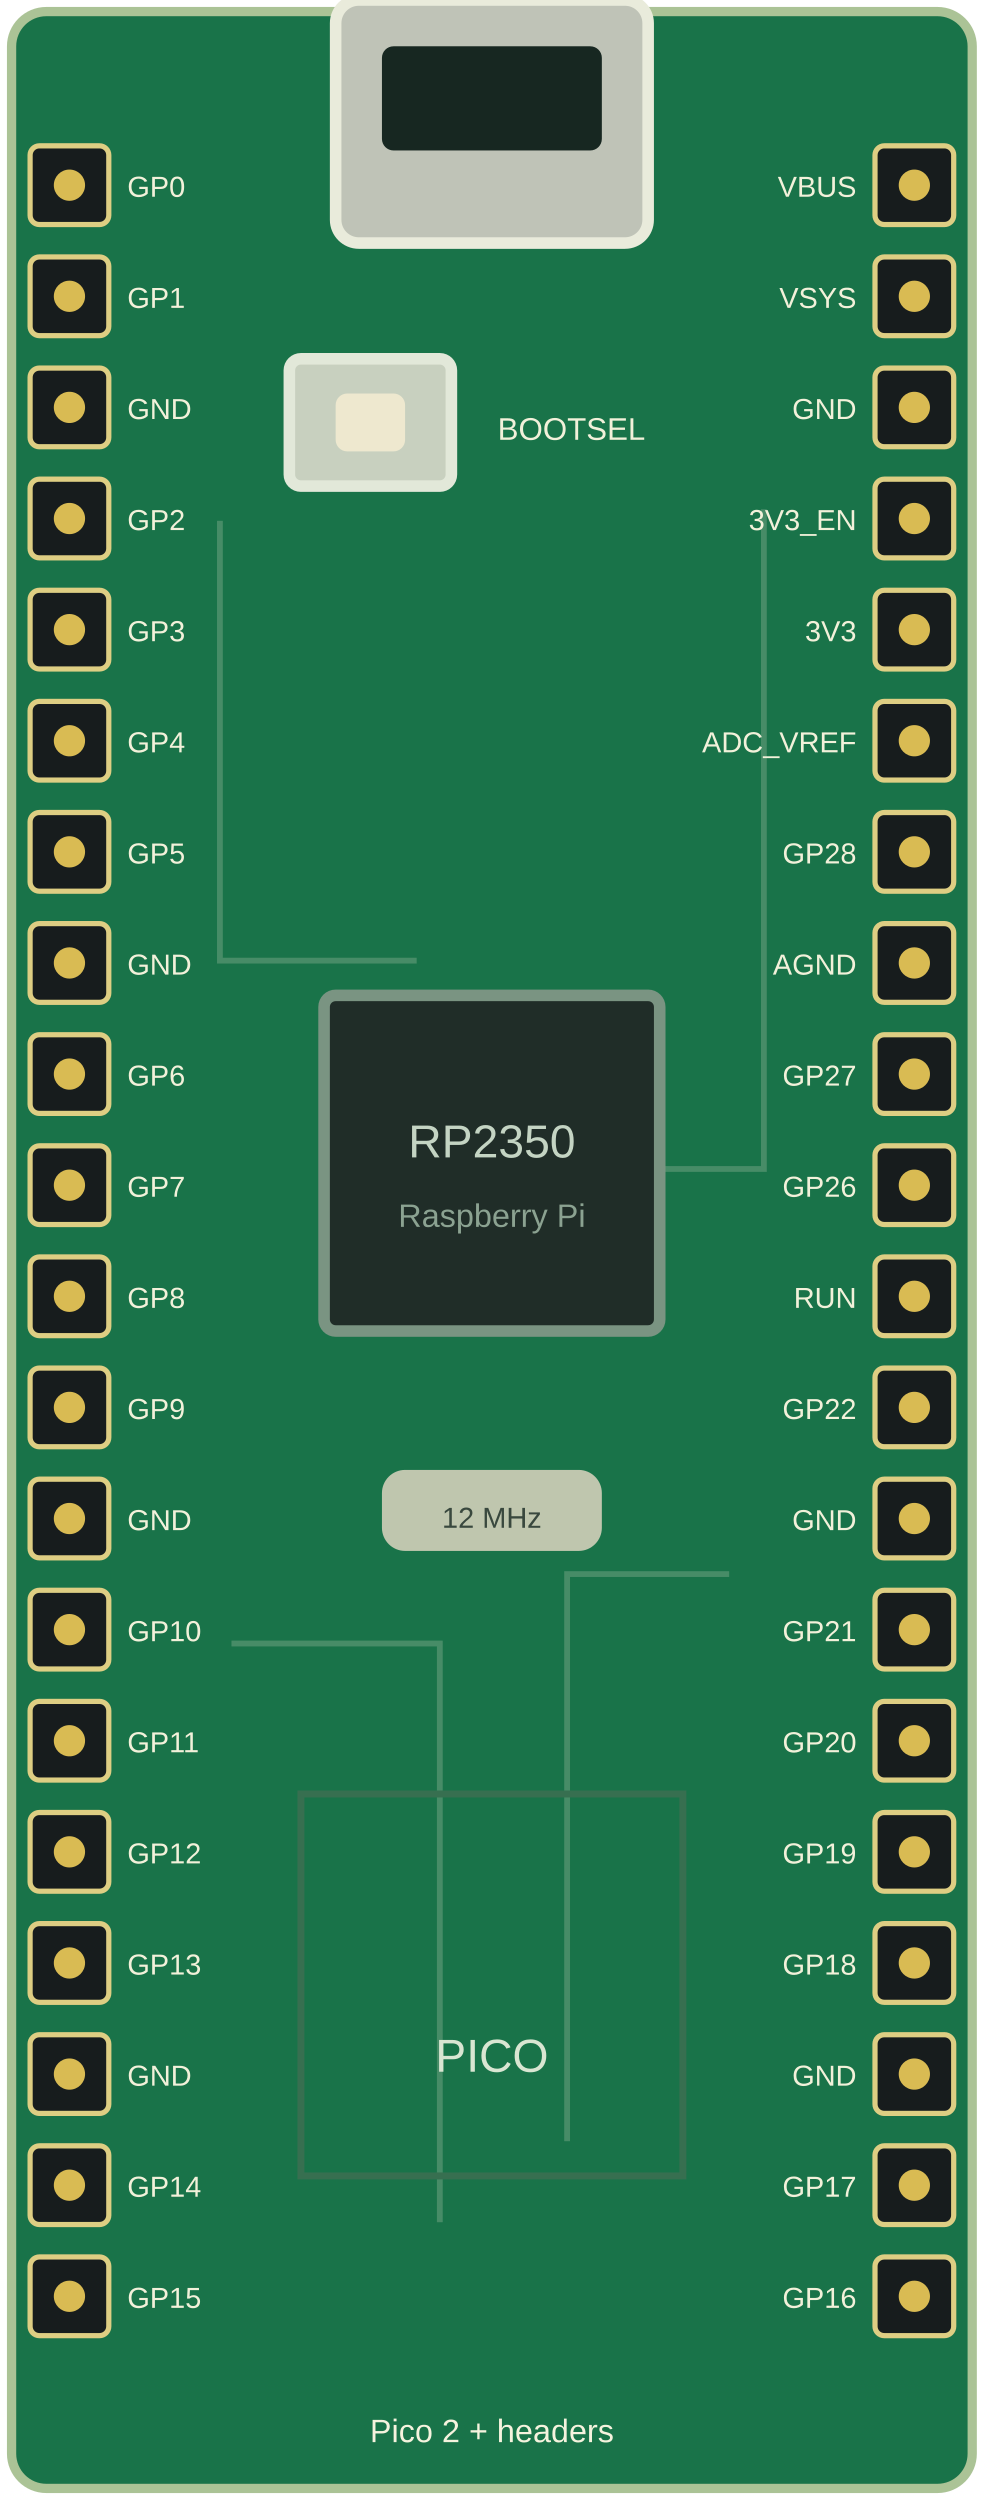
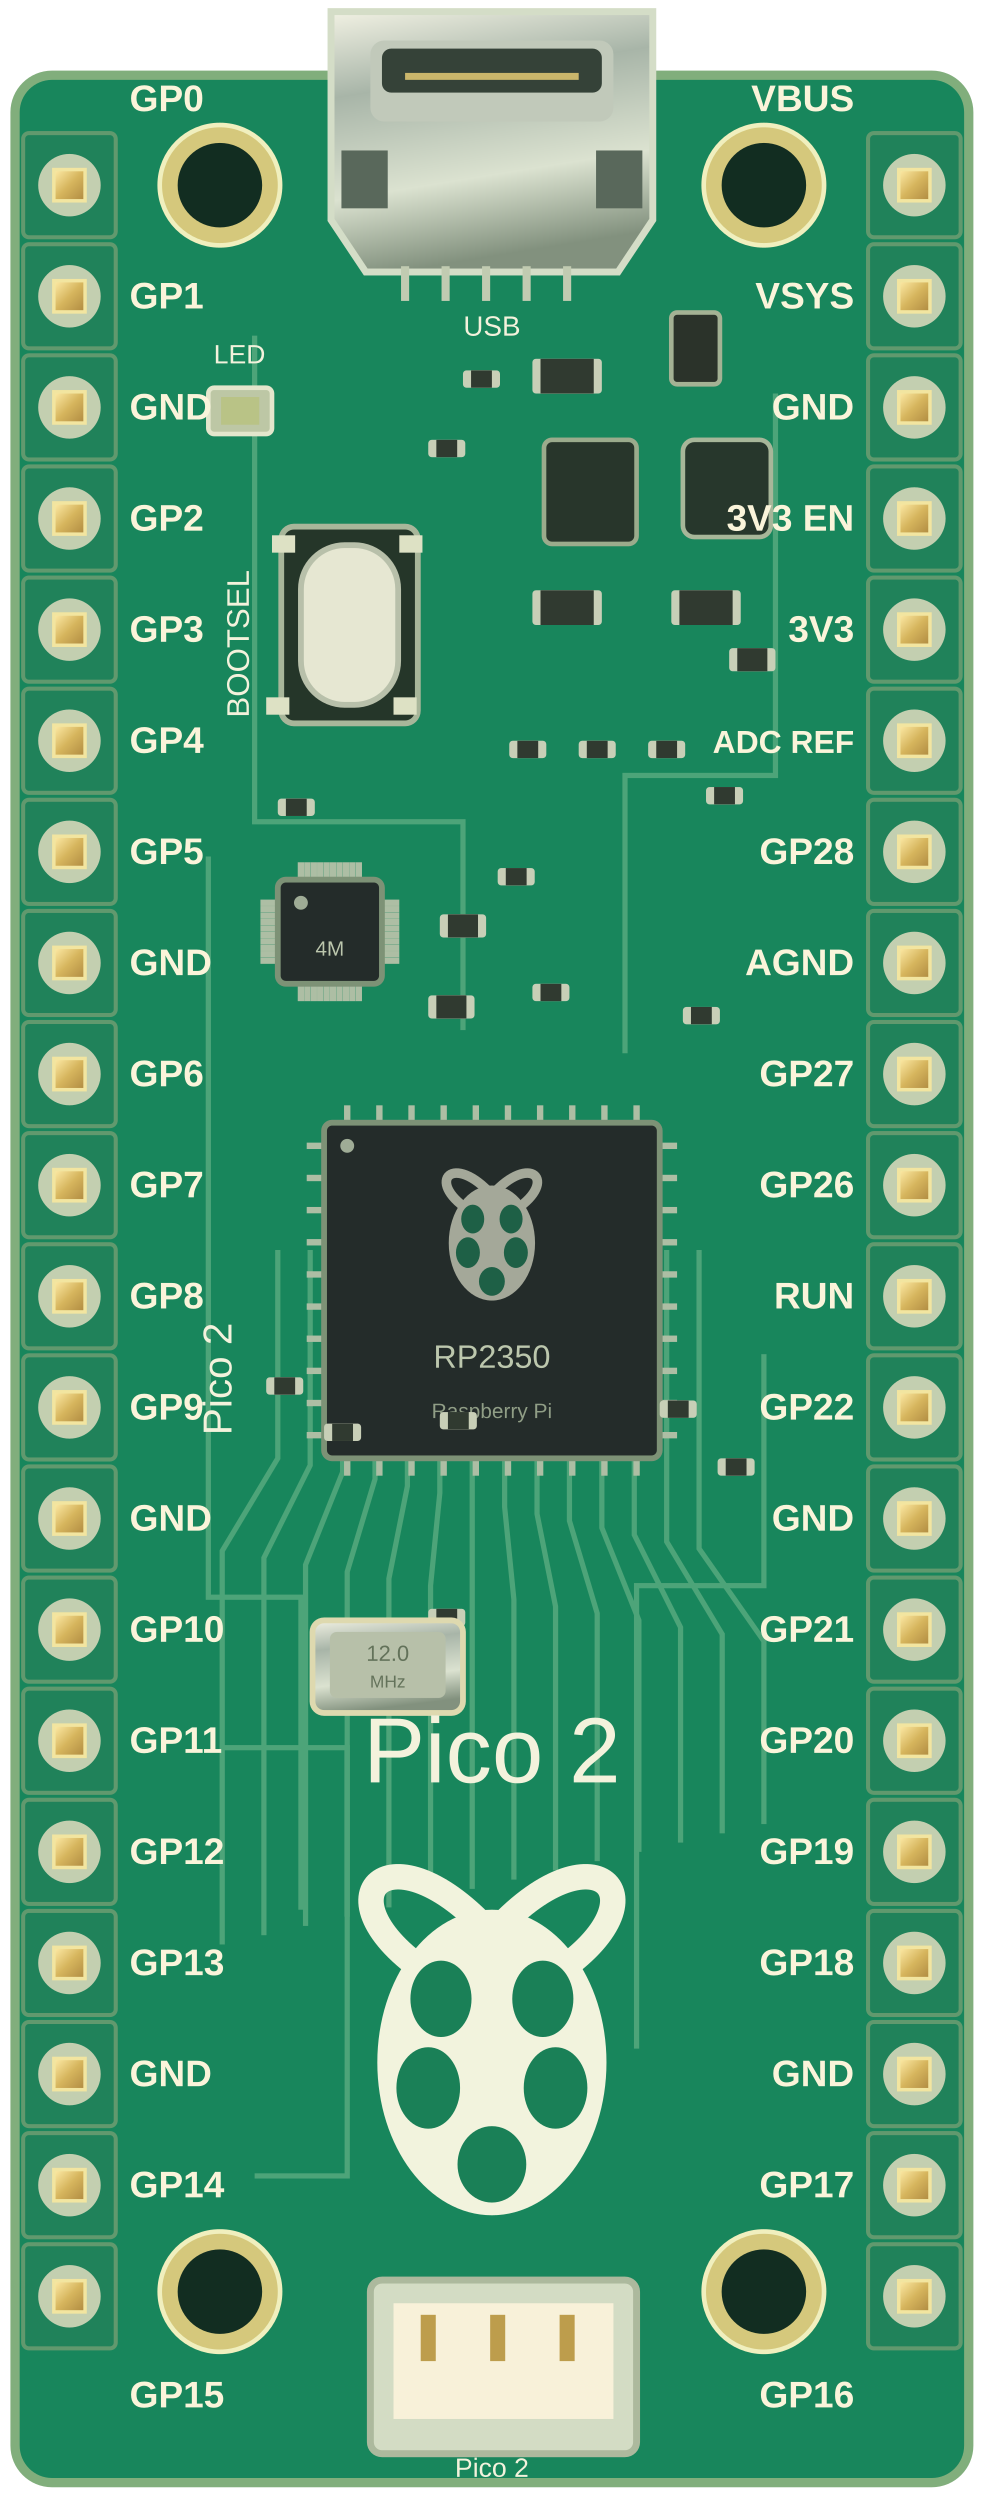
- <svg xmlns="http://www.w3.org/2000/svg" width="85" height="216" viewBox="0 0 85 216">
-   <rect x="1" y="1" width="83" height="214" rx="3" fill="#197349" stroke="#abc396" stroke-width=".8" />
-   <path d="M19 45v38h17m30-39v57H51M20 142h18v50m25-56H49v49" fill="none" stroke="#478c67" stroke-width=".5" />
-   <rect x="29" y="0" width="27" height="21" rx="2" fill="#bfc3b7" stroke="#e9ebdb" />
-   <rect x="33" y="4" width="19" height="9" rx="1" fill="#172721" />
-   <rect x="25" y="31" width="14" height="11" rx="1" fill="#c8d0bf" stroke="#e2e8d9" />
-   <rect x="29" y="34" width="6" height="5" rx="1" fill="#eee8cf" />
-   <text x="43" y="38" font-size="2.7" fill="#f2f1da" font-family="Arial">BOOTSEL</text>
-   <rect x="28" y="86" width="29" height="29" rx="1" fill="#202d28" stroke="#7a9482" />
-   <text x="42.5" y="100" text-anchor="middle" fill="#c4d4c3" font-family="Arial" font-size="4">RP2350</text>
-   <text x="42.5" y="106" text-anchor="middle" fill="#8ba291" font-family="Arial" font-size="2.8">Raspberry Pi</text>
-   <rect x="33" y="127" width="19" height="7" rx="2" fill="#bfc6ae" />
-   <text x="42.5" y="132" text-anchor="middle" font-size="2.5" fill="#39483e" font-family="Arial">12 MHz</text>
-   <path d="M26 155h33v33H26z" fill="none" stroke="#376f50" stroke-width=".6" />
-   <text x="42.5" y="179" font-size="4" text-anchor="middle" fill="#d9e6d2" font-family="Arial">PICO</text>
-   <g>
-     <rect x="2.6" y="12.6" width="6.8" height="6.8" rx=".8" fill="#171c1d" stroke="#dece83" stroke-width=".45" />
-     <circle cx="6" cy="16" r="1.35" fill="#d9bb53" />
-     <text x="11" y="17" text-anchor="start" font-size="2.5" fill="#f2f1da" font-family="Arial">GP0</text>
+ <svg xmlns="http://www.w3.org/2000/svg" width="85" height="216" viewBox="0 0 85 216" data-photo-profile="pico-2-headers" role="img" aria-label="Raspberry Pi Pico 2 with headers">
+   <defs>
+     <linearGradient id="pico-2-headers-metal" x2=".2" y2="1">
+       <stop stop-color="#f1f1e3" />
+       <stop offset=".32" stop-color="#a8b5a8" />
+       <stop offset=".7" stop-color="#dbe2d0" />
+       <stop offset="1" stop-color="#82917e" />
+     </linearGradient>
+     <linearGradient id="pico-2-headers-gold" x2="1" y2="1">
+       <stop stop-color="#ffedaa" />
+       <stop offset=".5" stop-color="#d6b55d" />
+       <stop offset="1" stop-color="#ae8940" />
+     </linearGradient>
+     <pattern id="pico-2-headers-shield" width="1.7" height="1.7" patternUnits="userSpaceOnUse">
+       <rect width="1.7" height="1.7" fill="#a2aba4" />
+       <path d="M0 0l1.7 1.7m-.5-2 1.2 1.2" stroke="#7e8e83" stroke-width=".25" opacity=".7" />
+     </pattern>
+   </defs>
+   <g font-family="Arial,sans-serif" fill="#f3f2dc">
+     <rect x="1.3" y="6.5" width="82.4" height="208" rx="3.2" fill="#18865c" stroke="#81ae7c" stroke-width=".8" />
+     <g fill="none" stroke="#53a77c" stroke-width=".45" opacity=".9">
+       <path d="M24 108v18l-4.8 8v34" />
+       <path d="M26.8 108v18.6l-4 8v32.6" />
+       <path d="M29.6 108v19.2l-3.2 8v31.2" />
+       <path d="M32.4 108v19.8l-2.4 8v29.8" />
+       <path d="M35.2 108v20.4l-1.6 8v28.4" />
+       <path d="M38 108v21l-0.8 8v27" />
+       <path d="M40.8 108v21.6l0 8v25.6" />
+       <path d="M43.6 108v22.2l0.8 8v24.2" />
+       <path d="M46.4 108v22.8l1.6 8v22.8" />
+       <path d="M49.2 108v23.4l2.4 8v21.4" />
+       <path d="M52 108v24l3.2 8v20" />
+       <path d="M54.8 108v24.6l4 8v18.6" />
+       <path d="M57.6 108v25.2l4.8 8v17.2" />
+       <path d="M60.4 108v25.8l5.6 8v15.8" />
+       <path d="M22 29v42h18v18m27-55v33H54v24M18 74v64h8v27m40-48v20H55v40M22 188h8v-37H19" />
+     </g>
+     <circle cx="19" cy="16" r="5.2" fill="#d5c87c" stroke="#f0efbe" stroke-width=".4" />
+     <circle cx="19" cy="16" r="3.65" fill="#122d21" />
+     <circle cx="66" cy="16" r="5.2" fill="#d5c87c" stroke="#f0efbe" stroke-width=".4" />
+     <circle cx="66" cy="16" r="3.65" fill="#122d21" />
+     <circle cx="19" cy="198" r="5.2" fill="#d5c87c" stroke="#f0efbe" stroke-width=".4" />
+     <circle cx="19" cy="198" r="3.65" fill="#122d21" />
+     <circle cx="66" cy="198" r="5.2" fill="#d5c87c" stroke="#f0efbe" stroke-width=".4" />
+     <circle cx="66" cy="198" r="3.65" fill="#122d21" />
+     <g data-detail="micro-usb">
+       <path d="M28.6 1h27.8v18l-3 4.5H31.6l-3-4.5z" fill="url(#pico-2-headers-metal)" stroke="#d4ddc7" stroke-width=".6" />
+       <rect x="32" y="3.5" width="21" height="7" rx="1.2" fill="#c1c9ba" />
+       <rect x="33" y="4.2" width="19" height="3.8" rx=".8" fill="#354238" />
+       <path d="M35 6.6h15" stroke="#cab66b" stroke-width=".6" />
+       <path d="M29.5 13h4v5h-4m22-5h4v5h-4" fill="#59685b" />
+       <g stroke="#c1cbb1" stroke-width=".7">
+         <path d="M35 23v3" />
+         <path d="M38.5 23v3" />
+         <path d="M42 23v3" />
+         <path d="M45.5 23v3" />
+         <path d="M49 23v3" />
+       </g>
+       <text x="42.5" y="29" font-size="2.4" text-anchor="middle">USB</text>
+     </g>
+     <g data-detail="bootsel">
+       <rect x="24.3" y="45.5" width="11.8" height="17" rx="1.1" fill="#253629" stroke="#a8b69a" stroke-width=".5" />
+       <path d="M23.5 47h2m9 0h2m-13.5 14h2m9 0h2" stroke="#dde1c4" stroke-width="1.5" />
+       <rect x="26" y="47.1" width="8.4" height="13.8" rx="3.8" fill="#e6e7d2" stroke="#b8c0aa" stroke-width=".5" />
+       <text x="21.5" y="62" font-size="2.7" transform="rotate(-90 21.5 62)">BOOTSEL</text>
+     </g>
+     <g data-detail="onboard-led">
+       <rect x="18" y="33.5" width="5.5" height="4" rx=".5" fill="#bdc7a5" stroke="#e3e6cc" stroke-width=".4" />
+       <rect x="19.1" y="34.3" width="3.3" height="2.4" fill="#b9c386" />
+       <text x="20.7" y="31.4" font-size="2.3" text-anchor="middle">LED</text>
+     </g>
+     <g data-detail="power-regulator">
+       <rect x="47" y="38" width="8" height="9" rx=".7" fill="#28362b" stroke="#9bab8c" stroke-width=".4" />
+       <rect x="59" y="38" width="7.6" height="8.4" rx="1" fill="#27372c" stroke="#a7b699" stroke-width=".4" />
+       <rect x="58" y="27" width="4.2" height="6.2" rx=".5" fill="#2b332a" stroke="#a4b294" stroke-width=".4" />
+       <g transform="translate(46 31)">
+         <rect width="6" height="3" rx=".3" fill="#c8cfb7" />
+         <rect x=".7" width="4.6" height="3" fill="#303a30" />
+       </g>
+       <g transform="translate(58 51)">
+         <rect width="6" height="3" rx=".3" fill="#c8cfb7" />
+         <rect x=".7" width="4.6" height="3" fill="#303a30" />
+       </g>
+       <g transform="translate(46 51)">
+         <rect width="6" height="3" rx=".3" fill="#c8cfb7" />
+         <rect x=".7" width="4.6" height="3" fill="#303a30" />
+       </g>
+       <g transform="translate(63 56)">
+         <rect width="4" height="2" rx=".3" fill="#c8cfb7" />
+         <rect x=".7" width="2.6" height="2" fill="#303a30" />
+       </g>
+     </g>
+     <g data-detail="external-flash">
+       <g data-chip="4M">
+         <g stroke="#adbea4" stroke-width=".55">
+           <path d="M26 74.5v1.5m0 9v1.5M22.5 78h1.5m9 0h1.5" />
+           <path d="M26.556 74.5v1.5m0 9v1.5M22.5 78.556h1.5m9 0h1.5" />
+           <path d="M27.111 74.5v1.5m0 9v1.5M22.5 79.111h1.5m9 0h1.5" />
+           <path d="M27.667 74.5v1.5m0 9v1.5M22.5 79.667h1.5m9 0h1.5" />
+           <path d="M28.222 74.5v1.5m0 9v1.5M22.5 80.222h1.5m9 0h1.5" />
+           <path d="M28.778 74.5v1.5m0 9v1.5M22.5 80.778h1.5m9 0h1.5" />
+           <path d="M29.333 74.5v1.5m0 9v1.5M22.5 81.333h1.5m9 0h1.5" />
+           <path d="M29.889 74.5v1.5m0 9v1.5M22.5 81.889h1.5m9 0h1.5" />
+           <path d="M30.444 74.5v1.5m0 9v1.5M22.5 82.444h1.5m9 0h1.5" />
+           <path d="M31 74.5v1.5m0 9v1.5M22.5 83h1.5m9 0h1.5" />
+         </g>
+         <rect x="24" y="76" width="9" height="9" rx=".7" fill="#242c2a" stroke="#7d9276" stroke-width=".5" />
+         <circle cx="26" cy="78" r=".6" fill="#9fac96" />
+         <text x="28.5" y="82.57" font-size="1.8" text-anchor="middle" fill="#bcc7ad">4M</text>
+       </g>
+       <g transform="translate(38 79)">
+         <rect width="4" height="2" rx=".3" fill="#c8cfb7" />
+         <rect x=".7" width="2.6" height="2" fill="#303a30" />
+       </g>
+       <g transform="translate(37 86)">
+         <rect width="4" height="2" rx=".3" fill="#c8cfb7" />
+         <rect x=".7" width="2.6" height="2" fill="#303a30" />
+       </g>
+     </g>
+     <g data-chip="RP2350">
+       <g stroke="#adbea4" stroke-width=".55">
+         <path d="M30 95.5v1.5m0 29v1.5M26.5 99h1.5m29 0h1.5" />
+         <path d="M32.778 95.5v1.5m0 29v1.5M26.5 101.778h1.5m29 0h1.5" />
+         <path d="M35.556 95.5v1.5m0 29v1.5M26.5 104.556h1.5m29 0h1.5" />
+         <path d="M38.333 95.5v1.5m0 29v1.5M26.5 107.333h1.5m29 0h1.5" />
+         <path d="M41.111 95.5v1.5m0 29v1.5M26.5 110.111h1.5m29 0h1.5" />
+         <path d="M43.889 95.5v1.5m0 29v1.5M26.5 112.889h1.5m29 0h1.5" />
+         <path d="M46.667 95.5v1.5m0 29v1.5M26.5 115.667h1.5m29 0h1.5" />
+         <path d="M49.444 95.5v1.5m0 29v1.5M26.5 118.444h1.5m29 0h1.5" />
+         <path d="M52.222 95.5v1.5m0 29v1.5M26.5 121.222h1.5m29 0h1.5" />
+         <path d="M55 95.5v1.5m0 29v1.5M26.5 124h1.5m29 0h1.5" />
+       </g>
+       <rect x="28" y="97" width="29" height="29" rx=".7" fill="#242c2a" stroke="#7d9276" stroke-width=".5" />
+       <circle cx="30" cy="99" r=".6" fill="#9fac96" />
+       <g opacity=".62">
+         <g transform="translate(42.5 106.57) scale(0.4142857)" fill="#f2f3dd">
+           <path d="M0-8C-8-17-14-11-5-5M0-8C8-17 14-11 5-5" fill="none" stroke="#f2f3dd" stroke-width="2" />
+           <ellipse cy="2" rx="9" ry="12" />
+           <g fill="#1a8057">
+             <ellipse cx="-4" cy="-3" rx="2.4" ry="3" />
+             <ellipse cx="4" cy="-3" rx="2.4" ry="3" />
+             <ellipse cx="-5" cy="4" rx="2.5" ry="3.2" />
+             <ellipse cx="5" cy="4" rx="2.5" ry="3.2" />
+             <ellipse cy="10" rx="2.7" ry="3" />
+           </g>
+         </g>
+       </g>
+       <text x="42.5" y="118.17" font-size="2.8" text-anchor="middle" fill="#bcc7ad">RP2350</text>
+       <text x="42.5" y="122.52" font-size="1.8" text-anchor="middle" fill="#909e86">Raspberry Pi</text>
+     </g>
+     <g transform="translate(40 32)">
+       <rect width="3.2" height="1.5" rx=".3" fill="#c8cfb7" />
+       <rect x=".7" width="1.8" height="1.5" fill="#303a30" />
+     </g>
+     <g transform="translate(37 38)">
+       <rect width="3.2" height="1.5" rx=".3" fill="#c8cfb7" />
+       <rect x=".7" width="1.8" height="1.5" fill="#303a30" />
+     </g>
+     <g transform="translate(44 64)">
+       <rect width="3.2" height="1.5" rx=".3" fill="#c8cfb7" />
+       <rect x=".7" width="1.8" height="1.5" fill="#303a30" />
+     </g>
+     <g transform="translate(50 64)">
+       <rect width="3.2" height="1.5" rx=".3" fill="#c8cfb7" />
+       <rect x=".7" width="1.8" height="1.5" fill="#303a30" />
+     </g>
+     <g transform="translate(56 64)">
+       <rect width="3.2" height="1.5" rx=".3" fill="#c8cfb7" />
+       <rect x=".7" width="1.8" height="1.5" fill="#303a30" />
+     </g>
+     <g transform="translate(61 68)">
+       <rect width="3.2" height="1.5" rx=".3" fill="#c8cfb7" />
+       <rect x=".7" width="1.8" height="1.5" fill="#303a30" />
+     </g>
+     <g transform="translate(24 69)">
+       <rect width="3.2" height="1.5" rx=".3" fill="#c8cfb7" />
+       <rect x=".7" width="1.8" height="1.5" fill="#303a30" />
+     </g>
+     <g transform="translate(43 75)">
+       <rect width="3.2" height="1.5" rx=".3" fill="#c8cfb7" />
+       <rect x=".7" width="1.8" height="1.5" fill="#303a30" />
+     </g>
+     <g transform="translate(46 85)">
+       <rect width="3.2" height="1.5" rx=".3" fill="#c8cfb7" />
+       <rect x=".7" width="1.8" height="1.5" fill="#303a30" />
+     </g>
+     <g transform="translate(59 87)">
+       <rect width="3.2" height="1.5" rx=".3" fill="#c8cfb7" />
+       <rect x=".7" width="1.8" height="1.5" fill="#303a30" />
+     </g>
+     <g transform="translate(23 119)">
+       <rect width="3.2" height="1.5" rx=".3" fill="#c8cfb7" />
+       <rect x=".7" width="1.8" height="1.5" fill="#303a30" />
+     </g>
+     <g transform="translate(28 123)">
+       <rect width="3.2" height="1.5" rx=".3" fill="#c8cfb7" />
+       <rect x=".7" width="1.8" height="1.5" fill="#303a30" />
+     </g>
+     <g transform="translate(38 122)">
+       <rect width="3.2" height="1.5" rx=".3" fill="#c8cfb7" />
+       <rect x=".7" width="1.8" height="1.5" fill="#303a30" />
+     </g>
+     <g transform="translate(57 121)">
+       <rect width="3.2" height="1.5" rx=".3" fill="#c8cfb7" />
+       <rect x=".7" width="1.8" height="1.5" fill="#303a30" />
+     </g>
+     <g transform="translate(62 126)">
+       <rect width="3.2" height="1.5" rx=".3" fill="#c8cfb7" />
+       <rect x=".7" width="1.8" height="1.5" fill="#303a30" />
+     </g>
+     <g transform="translate(37 139)">
+       <rect width="3.2" height="1.5" rx=".3" fill="#c8cfb7" />
+       <rect x=".7" width="1.8" height="1.5" fill="#303a30" />
+     </g>
+     <g data-detail="crystal">
+       <rect x="27" y="140" width="13" height="8" rx="1" fill="url(#pico-2-headers-metal)" stroke="#ded9af" stroke-width=".5" />
+       <rect x="28.5" y="141" width="10" height="5.7" rx=".6" fill="#b7c0a9" />
+       <text x="33.5" y="143.5" font-size="1.9" text-anchor="middle" fill="#63725a">12.0</text>
+       <text x="33.5" y="145.8" font-size="1.5" text-anchor="middle" fill="#63725a">MHz</text>
+     </g>
+     <g data-detail="swd-connector">
+       <rect x="32" y="197" width="23" height="15" rx="1" fill="#d3dcc4" stroke="#acb99d" stroke-width=".6" />
+       <rect x="34" y="199" width="19" height="10" fill="#f8f1d9" />
+       <path d="M37 200v4" stroke="#bd9d4c" stroke-width="1.3" />
+       <path d="M43 200v4" stroke="#bd9d4c" stroke-width="1.3" />
+       <path d="M49 200v4" stroke="#bd9d4c" stroke-width="1.3" />
+     </g>
+     <g transform="translate(42.5 176) scale(1.1)" fill="#f2f3dd">
+       <path d="M0-8C-8-17-14-11-5-5M0-8C8-17 14-11 5-5" fill="none" stroke="#f2f3dd" stroke-width="2" />
+       <ellipse cy="2" rx="9" ry="12" />
+       <g fill="#1a8057">
+         <ellipse cx="-4" cy="-3" rx="2.4" ry="3" />
+         <ellipse cx="4" cy="-3" rx="2.4" ry="3" />
+         <ellipse cx="-5" cy="4" rx="2.5" ry="3.2" />
+         <ellipse cx="5" cy="4" rx="2.5" ry="3.2" />
+         <ellipse cy="10" rx="2.7" ry="3" />
+       </g>
+     </g>
+     <text x="42.5" y="154" font-size="8" text-anchor="middle">Pico 2</text>
+     <g data-pad="GPIO0" data-x="6" data-y="16">
+       <rect x="2" y="11.5" width="8" height="9" rx=".5" fill="#20825a" stroke="#61996e" stroke-width=".35" />
+       <circle cx="6" cy="16" r="2.7" fill="#c3cfb0" />
+       <rect x="4.65" y="14.65" width="2.7" height="2.7" fill="url(#pico-2-headers-gold)" stroke="#f2e5a0" stroke-width=".3" />
+       <text x="11.2" y="9.6" font-size="3.2" text-anchor="start" fill="#faf4da" font-weight="600">GP0</text>
+     </g>
+     <g data-pad="GPIO1" data-x="6" data-y="25.6">
+       <rect x="2" y="21.1" width="8" height="9" rx=".5" fill="#20825a" stroke="#61996e" stroke-width=".35" />
+       <circle cx="6" cy="25.6" r="2.7" fill="#c3cfb0" />
+       <rect x="4.65" y="24.25" width="2.7" height="2.7" fill="url(#pico-2-headers-gold)" stroke="#f2e5a0" stroke-width=".3" />
+       <text x="11.2" y="26.65" font-size="3.2" text-anchor="start" fill="#faf4da" font-weight="600">GP1</text>
+     </g>
+     <g data-pad="GND" data-x="6" data-y="35.2">
+       <rect x="2" y="30.7" width="8" height="9" rx=".5" fill="#20825a" stroke="#61996e" stroke-width=".35" />
+       <circle cx="6" cy="35.2" r="2.7" fill="#c3cfb0" />
+       <rect x="4.65" y="33.85" width="2.7" height="2.7" fill="url(#pico-2-headers-gold)" stroke="#f2e5a0" stroke-width=".3" />
+       <text x="11.2" y="36.25" font-size="3.2" text-anchor="start" fill="#faf4da" font-weight="600">GND</text>
+     </g>
+     <g data-pad="GPIO2" data-x="6" data-y="44.8">
+       <rect x="2" y="40.3" width="8" height="9" rx=".5" fill="#20825a" stroke="#61996e" stroke-width=".35" />
+       <circle cx="6" cy="44.8" r="2.7" fill="#c3cfb0" />
+       <rect x="4.65" y="43.45" width="2.7" height="2.7" fill="url(#pico-2-headers-gold)" stroke="#f2e5a0" stroke-width=".3" />
+       <text x="11.2" y="45.85" font-size="3.2" text-anchor="start" fill="#faf4da" font-weight="600">GP2</text>
+     </g>
+     <g data-pad="GPIO3" data-x="6" data-y="54.4">
+       <rect x="2" y="49.9" width="8" height="9" rx=".5" fill="#20825a" stroke="#61996e" stroke-width=".35" />
+       <circle cx="6" cy="54.4" r="2.7" fill="#c3cfb0" />
+       <rect x="4.65" y="53.05" width="2.7" height="2.7" fill="url(#pico-2-headers-gold)" stroke="#f2e5a0" stroke-width=".3" />
+       <text x="11.2" y="55.45" font-size="3.2" text-anchor="start" fill="#faf4da" font-weight="600">GP3</text>
+     </g>
+     <g data-pad="GPIO4" data-x="6" data-y="64">
+       <rect x="2" y="59.5" width="8" height="9" rx=".5" fill="#20825a" stroke="#61996e" stroke-width=".35" />
+       <circle cx="6" cy="64" r="2.7" fill="#c3cfb0" />
+       <rect x="4.65" y="62.65" width="2.7" height="2.7" fill="url(#pico-2-headers-gold)" stroke="#f2e5a0" stroke-width=".3" />
+       <text x="11.2" y="65.05" font-size="3.2" text-anchor="start" fill="#faf4da" font-weight="600">GP4</text>
+     </g>
+     <g data-pad="GPIO5" data-x="6" data-y="73.6">
+       <rect x="2" y="69.1" width="8" height="9" rx=".5" fill="#20825a" stroke="#61996e" stroke-width=".35" />
+       <circle cx="6" cy="73.6" r="2.7" fill="#c3cfb0" />
+       <rect x="4.65" y="72.25" width="2.7" height="2.7" fill="url(#pico-2-headers-gold)" stroke="#f2e5a0" stroke-width=".3" />
+       <text x="11.2" y="74.65" font-size="3.2" text-anchor="start" fill="#faf4da" font-weight="600">GP5</text>
+     </g>
+     <g data-pad="GND.1" data-x="6" data-y="83.2">
+       <rect x="2" y="78.7" width="8" height="9" rx=".5" fill="#20825a" stroke="#61996e" stroke-width=".35" />
+       <circle cx="6" cy="83.2" r="2.7" fill="#c3cfb0" />
+       <rect x="4.65" y="81.85" width="2.7" height="2.7" fill="url(#pico-2-headers-gold)" stroke="#f2e5a0" stroke-width=".3" />
+       <text x="11.2" y="84.25" font-size="3.2" text-anchor="start" fill="#faf4da" font-weight="600">GND</text>
+     </g>
+     <g data-pad="GPIO6" data-x="6" data-y="92.8">
+       <rect x="2" y="88.3" width="8" height="9" rx=".5" fill="#20825a" stroke="#61996e" stroke-width=".35" />
+       <circle cx="6" cy="92.8" r="2.7" fill="#c3cfb0" />
+       <rect x="4.65" y="91.45" width="2.7" height="2.7" fill="url(#pico-2-headers-gold)" stroke="#f2e5a0" stroke-width=".3" />
+       <text x="11.2" y="93.85" font-size="3.2" text-anchor="start" fill="#faf4da" font-weight="600">GP6</text>
+     </g>
+     <g data-pad="GPIO7" data-x="6" data-y="102.39999999999999">
+       <rect x="2" y="97.9" width="8" height="9" rx=".5" fill="#20825a" stroke="#61996e" stroke-width=".35" />
+       <circle cx="6" cy="102.4" r="2.7" fill="#c3cfb0" />
+       <rect x="4.65" y="101.05" width="2.7" height="2.7" fill="url(#pico-2-headers-gold)" stroke="#f2e5a0" stroke-width=".3" />
+       <text x="11.2" y="103.45" font-size="3.2" text-anchor="start" fill="#faf4da" font-weight="600">GP7</text>
+     </g>
+     <g data-pad="GPIO8" data-x="6" data-y="112">
+       <rect x="2" y="107.5" width="8" height="9" rx=".5" fill="#20825a" stroke="#61996e" stroke-width=".35" />
+       <circle cx="6" cy="112" r="2.7" fill="#c3cfb0" />
+       <rect x="4.65" y="110.65" width="2.7" height="2.7" fill="url(#pico-2-headers-gold)" stroke="#f2e5a0" stroke-width=".3" />
+       <text x="11.2" y="113.05" font-size="3.2" text-anchor="start" fill="#faf4da" font-weight="600">GP8</text>
+     </g>
+     <g data-pad="GPIO9" data-x="6" data-y="121.6">
+       <rect x="2" y="117.1" width="8" height="9" rx=".5" fill="#20825a" stroke="#61996e" stroke-width=".35" />
+       <circle cx="6" cy="121.6" r="2.7" fill="#c3cfb0" />
+       <rect x="4.65" y="120.25" width="2.7" height="2.7" fill="url(#pico-2-headers-gold)" stroke="#f2e5a0" stroke-width=".3" />
+       <text x="11.2" y="122.65" font-size="3.2" text-anchor="start" fill="#faf4da" font-weight="600">GP9</text>
+     </g>
+     <g data-pad="GND.2" data-x="6" data-y="131.2">
+       <rect x="2" y="126.7" width="8" height="9" rx=".5" fill="#20825a" stroke="#61996e" stroke-width=".35" />
+       <circle cx="6" cy="131.2" r="2.7" fill="#c3cfb0" />
+       <rect x="4.65" y="129.85" width="2.7" height="2.7" fill="url(#pico-2-headers-gold)" stroke="#f2e5a0" stroke-width=".3" />
+       <text x="11.2" y="132.25" font-size="3.2" text-anchor="start" fill="#faf4da" font-weight="600">GND</text>
+     </g>
+     <g data-pad="GPIO10" data-x="6" data-y="140.8">
+       <rect x="2" y="136.3" width="8" height="9" rx=".5" fill="#20825a" stroke="#61996e" stroke-width=".35" />
+       <circle cx="6" cy="140.8" r="2.7" fill="#c3cfb0" />
+       <rect x="4.65" y="139.45" width="2.7" height="2.7" fill="url(#pico-2-headers-gold)" stroke="#f2e5a0" stroke-width=".3" />
+       <text x="11.2" y="141.85" font-size="3.2" text-anchor="start" fill="#faf4da" font-weight="600">GP10</text>
+     </g>
+     <g data-pad="GPIO11" data-x="6" data-y="150.4">
+       <rect x="2" y="145.9" width="8" height="9" rx=".5" fill="#20825a" stroke="#61996e" stroke-width=".35" />
+       <circle cx="6" cy="150.4" r="2.7" fill="#c3cfb0" />
+       <rect x="4.65" y="149.05" width="2.7" height="2.7" fill="url(#pico-2-headers-gold)" stroke="#f2e5a0" stroke-width=".3" />
+       <text x="11.2" y="151.45" font-size="3.2" text-anchor="start" fill="#faf4da" font-weight="600">GP11</text>
+     </g>
+     <g data-pad="GPIO12" data-x="6" data-y="160">
+       <rect x="2" y="155.5" width="8" height="9" rx=".5" fill="#20825a" stroke="#61996e" stroke-width=".35" />
+       <circle cx="6" cy="160" r="2.7" fill="#c3cfb0" />
+       <rect x="4.65" y="158.65" width="2.7" height="2.7" fill="url(#pico-2-headers-gold)" stroke="#f2e5a0" stroke-width=".3" />
+       <text x="11.2" y="161.05" font-size="3.2" text-anchor="start" fill="#faf4da" font-weight="600">GP12</text>
+     </g>
+     <g data-pad="GPIO13" data-x="6" data-y="169.6">
+       <rect x="2" y="165.1" width="8" height="9" rx=".5" fill="#20825a" stroke="#61996e" stroke-width=".35" />
+       <circle cx="6" cy="169.6" r="2.7" fill="#c3cfb0" />
+       <rect x="4.65" y="168.25" width="2.7" height="2.7" fill="url(#pico-2-headers-gold)" stroke="#f2e5a0" stroke-width=".3" />
+       <text x="11.2" y="170.65" font-size="3.2" text-anchor="start" fill="#faf4da" font-weight="600">GP13</text>
+     </g>
+     <g data-pad="GND.3" data-x="6" data-y="179.2">
+       <rect x="2" y="174.7" width="8" height="9" rx=".5" fill="#20825a" stroke="#61996e" stroke-width=".35" />
+       <circle cx="6" cy="179.2" r="2.7" fill="#c3cfb0" />
+       <rect x="4.65" y="177.85" width="2.7" height="2.7" fill="url(#pico-2-headers-gold)" stroke="#f2e5a0" stroke-width=".3" />
+       <text x="11.2" y="180.25" font-size="3.2" text-anchor="start" fill="#faf4da" font-weight="600">GND</text>
+     </g>
+     <g data-pad="GPIO14" data-x="6" data-y="188.79999999999998">
+       <rect x="2" y="184.3" width="8" height="9" rx=".5" fill="#20825a" stroke="#61996e" stroke-width=".35" />
+       <circle cx="6" cy="188.8" r="2.7" fill="#c3cfb0" />
+       <rect x="4.65" y="187.45" width="2.7" height="2.7" fill="url(#pico-2-headers-gold)" stroke="#f2e5a0" stroke-width=".3" />
+       <text x="11.2" y="189.85" font-size="3.2" text-anchor="start" fill="#faf4da" font-weight="600">GP14</text>
+     </g>
+     <g data-pad="GPIO15" data-x="6" data-y="198.4">
+       <rect x="2" y="193.9" width="8" height="9" rx=".5" fill="#20825a" stroke="#61996e" stroke-width=".35" />
+       <circle cx="6" cy="198.4" r="2.7" fill="#c3cfb0" />
+       <rect x="4.65" y="197.05" width="2.7" height="2.7" fill="url(#pico-2-headers-gold)" stroke="#f2e5a0" stroke-width=".3" />
+       <text x="11.2" y="208" font-size="3.2" text-anchor="start" fill="#faf4da" font-weight="600">GP15</text>
+     </g>
+     <g data-pad="VBUS" data-x="79" data-y="16">
+       <rect x="75" y="11.5" width="8" height="9" rx=".5" fill="#20825a" stroke="#61996e" stroke-width=".35" />
+       <circle cx="79" cy="16" r="2.7" fill="#c3cfb0" />
+       <rect x="77.65" y="14.65" width="2.7" height="2.7" fill="url(#pico-2-headers-gold)" stroke="#f2e5a0" stroke-width=".3" />
+       <text x="73.8" y="9.6" font-size="3.2" text-anchor="end" fill="#faf4da" font-weight="600">VBUS</text>
+     </g>
+     <g data-pad="VSYS" data-x="79" data-y="25.6">
+       <rect x="75" y="21.1" width="8" height="9" rx=".5" fill="#20825a" stroke="#61996e" stroke-width=".35" />
+       <circle cx="79" cy="25.6" r="2.7" fill="#c3cfb0" />
+       <rect x="77.65" y="24.25" width="2.7" height="2.7" fill="url(#pico-2-headers-gold)" stroke="#f2e5a0" stroke-width=".3" />
+       <text x="73.8" y="26.65" font-size="3.2" text-anchor="end" fill="#faf4da" font-weight="600">VSYS</text>
+     </g>
+     <g data-pad="GND.4" data-x="79" data-y="35.2">
+       <rect x="75" y="30.7" width="8" height="9" rx=".5" fill="#20825a" stroke="#61996e" stroke-width=".35" />
+       <circle cx="79" cy="35.2" r="2.7" fill="#c3cfb0" />
+       <rect x="77.65" y="33.85" width="2.7" height="2.7" fill="url(#pico-2-headers-gold)" stroke="#f2e5a0" stroke-width=".3" />
+       <text x="73.8" y="36.25" font-size="3.2" text-anchor="end" fill="#faf4da" font-weight="600">GND</text>
+     </g>
+     <g data-pad="3V3_EN" data-x="79" data-y="44.8">
+       <rect x="75" y="40.3" width="8" height="9" rx=".5" fill="#20825a" stroke="#61996e" stroke-width=".35" />
+       <circle cx="79" cy="44.8" r="2.7" fill="#c3cfb0" />
+       <rect x="77.65" y="43.45" width="2.7" height="2.7" fill="url(#pico-2-headers-gold)" stroke="#f2e5a0" stroke-width=".3" />
+       <text x="73.8" y="45.85" font-size="3.2" text-anchor="end" fill="#faf4da" font-weight="600">3V3 EN</text>
+     </g>
+     <g data-pad="3V3" data-x="79" data-y="54.4">
+       <rect x="75" y="49.9" width="8" height="9" rx=".5" fill="#20825a" stroke="#61996e" stroke-width=".35" />
+       <circle cx="79" cy="54.4" r="2.7" fill="#c3cfb0" />
+       <rect x="77.65" y="53.05" width="2.7" height="2.7" fill="url(#pico-2-headers-gold)" stroke="#f2e5a0" stroke-width=".3" />
+       <text x="73.8" y="55.45" font-size="3.2" text-anchor="end" fill="#faf4da" font-weight="600">3V3</text>
+     </g>
+     <g data-pad="ADC_VREF" data-x="79" data-y="64">
+       <rect x="75" y="59.5" width="8" height="9" rx=".5" fill="#20825a" stroke="#61996e" stroke-width=".35" />
+       <circle cx="79" cy="64" r="2.7" fill="#c3cfb0" />
+       <rect x="77.65" y="62.65" width="2.7" height="2.7" fill="url(#pico-2-headers-gold)" stroke="#f2e5a0" stroke-width=".3" />
+       <text x="73.8" y="65.05" font-size="2.75" text-anchor="end" fill="#faf4da" font-weight="600">ADC REF</text>
+     </g>
+     <g data-pad="GPIO28" data-x="79" data-y="73.6">
+       <rect x="75" y="69.1" width="8" height="9" rx=".5" fill="#20825a" stroke="#61996e" stroke-width=".35" />
+       <circle cx="79" cy="73.6" r="2.7" fill="#c3cfb0" />
+       <rect x="77.65" y="72.25" width="2.7" height="2.7" fill="url(#pico-2-headers-gold)" stroke="#f2e5a0" stroke-width=".3" />
+       <text x="73.8" y="74.65" font-size="3.2" text-anchor="end" fill="#faf4da" font-weight="600">GP28</text>
+     </g>
+     <g data-pad="AGND" data-x="79" data-y="83.2">
+       <rect x="75" y="78.7" width="8" height="9" rx=".5" fill="#20825a" stroke="#61996e" stroke-width=".35" />
+       <circle cx="79" cy="83.2" r="2.7" fill="#c3cfb0" />
+       <rect x="77.65" y="81.85" width="2.7" height="2.7" fill="url(#pico-2-headers-gold)" stroke="#f2e5a0" stroke-width=".3" />
+       <text x="73.8" y="84.25" font-size="3.2" text-anchor="end" fill="#faf4da" font-weight="600">AGND</text>
+     </g>
+     <g data-pad="GPIO27" data-x="79" data-y="92.8">
+       <rect x="75" y="88.3" width="8" height="9" rx=".5" fill="#20825a" stroke="#61996e" stroke-width=".35" />
+       <circle cx="79" cy="92.8" r="2.7" fill="#c3cfb0" />
+       <rect x="77.65" y="91.45" width="2.7" height="2.7" fill="url(#pico-2-headers-gold)" stroke="#f2e5a0" stroke-width=".3" />
+       <text x="73.8" y="93.85" font-size="3.2" text-anchor="end" fill="#faf4da" font-weight="600">GP27</text>
+     </g>
+     <g data-pad="GPIO26" data-x="79" data-y="102.39999999999999">
+       <rect x="75" y="97.9" width="8" height="9" rx=".5" fill="#20825a" stroke="#61996e" stroke-width=".35" />
+       <circle cx="79" cy="102.4" r="2.7" fill="#c3cfb0" />
+       <rect x="77.65" y="101.05" width="2.7" height="2.7" fill="url(#pico-2-headers-gold)" stroke="#f2e5a0" stroke-width=".3" />
+       <text x="73.8" y="103.45" font-size="3.2" text-anchor="end" fill="#faf4da" font-weight="600">GP26</text>
+     </g>
+     <g data-pad="RUN" data-x="79" data-y="112">
+       <rect x="75" y="107.5" width="8" height="9" rx=".5" fill="#20825a" stroke="#61996e" stroke-width=".35" />
+       <circle cx="79" cy="112" r="2.7" fill="#c3cfb0" />
+       <rect x="77.65" y="110.65" width="2.7" height="2.7" fill="url(#pico-2-headers-gold)" stroke="#f2e5a0" stroke-width=".3" />
+       <text x="73.8" y="113.05" font-size="3.2" text-anchor="end" fill="#faf4da" font-weight="600">RUN</text>
+     </g>
+     <g data-pad="GPIO22" data-x="79" data-y="121.6">
+       <rect x="75" y="117.1" width="8" height="9" rx=".5" fill="#20825a" stroke="#61996e" stroke-width=".35" />
+       <circle cx="79" cy="121.6" r="2.7" fill="#c3cfb0" />
+       <rect x="77.65" y="120.25" width="2.7" height="2.7" fill="url(#pico-2-headers-gold)" stroke="#f2e5a0" stroke-width=".3" />
+       <text x="73.8" y="122.65" font-size="3.2" text-anchor="end" fill="#faf4da" font-weight="600">GP22</text>
+     </g>
+     <g data-pad="GND.5" data-x="79" data-y="131.2">
+       <rect x="75" y="126.7" width="8" height="9" rx=".5" fill="#20825a" stroke="#61996e" stroke-width=".35" />
+       <circle cx="79" cy="131.2" r="2.7" fill="#c3cfb0" />
+       <rect x="77.65" y="129.85" width="2.7" height="2.7" fill="url(#pico-2-headers-gold)" stroke="#f2e5a0" stroke-width=".3" />
+       <text x="73.8" y="132.25" font-size="3.2" text-anchor="end" fill="#faf4da" font-weight="600">GND</text>
+     </g>
+     <g data-pad="GPIO21" data-x="79" data-y="140.8">
+       <rect x="75" y="136.3" width="8" height="9" rx=".5" fill="#20825a" stroke="#61996e" stroke-width=".35" />
+       <circle cx="79" cy="140.8" r="2.7" fill="#c3cfb0" />
+       <rect x="77.65" y="139.45" width="2.7" height="2.7" fill="url(#pico-2-headers-gold)" stroke="#f2e5a0" stroke-width=".3" />
+       <text x="73.8" y="141.85" font-size="3.2" text-anchor="end" fill="#faf4da" font-weight="600">GP21</text>
+     </g>
+     <g data-pad="GPIO20" data-x="79" data-y="150.4">
+       <rect x="75" y="145.9" width="8" height="9" rx=".5" fill="#20825a" stroke="#61996e" stroke-width=".35" />
+       <circle cx="79" cy="150.4" r="2.7" fill="#c3cfb0" />
+       <rect x="77.65" y="149.05" width="2.7" height="2.7" fill="url(#pico-2-headers-gold)" stroke="#f2e5a0" stroke-width=".3" />
+       <text x="73.8" y="151.45" font-size="3.2" text-anchor="end" fill="#faf4da" font-weight="600">GP20</text>
+     </g>
+     <g data-pad="GPIO19" data-x="79" data-y="160">
+       <rect x="75" y="155.5" width="8" height="9" rx=".5" fill="#20825a" stroke="#61996e" stroke-width=".35" />
+       <circle cx="79" cy="160" r="2.7" fill="#c3cfb0" />
+       <rect x="77.65" y="158.65" width="2.7" height="2.7" fill="url(#pico-2-headers-gold)" stroke="#f2e5a0" stroke-width=".3" />
+       <text x="73.8" y="161.05" font-size="3.2" text-anchor="end" fill="#faf4da" font-weight="600">GP19</text>
+     </g>
+     <g data-pad="GPIO18" data-x="79" data-y="169.6">
+       <rect x="75" y="165.1" width="8" height="9" rx=".5" fill="#20825a" stroke="#61996e" stroke-width=".35" />
+       <circle cx="79" cy="169.6" r="2.7" fill="#c3cfb0" />
+       <rect x="77.65" y="168.25" width="2.7" height="2.7" fill="url(#pico-2-headers-gold)" stroke="#f2e5a0" stroke-width=".3" />
+       <text x="73.8" y="170.65" font-size="3.2" text-anchor="end" fill="#faf4da" font-weight="600">GP18</text>
+     </g>
+     <g data-pad="GND.6" data-x="79" data-y="179.2">
+       <rect x="75" y="174.7" width="8" height="9" rx=".5" fill="#20825a" stroke="#61996e" stroke-width=".35" />
+       <circle cx="79" cy="179.2" r="2.7" fill="#c3cfb0" />
+       <rect x="77.65" y="177.85" width="2.7" height="2.7" fill="url(#pico-2-headers-gold)" stroke="#f2e5a0" stroke-width=".3" />
+       <text x="73.8" y="180.25" font-size="3.2" text-anchor="end" fill="#faf4da" font-weight="600">GND</text>
+     </g>
+     <g data-pad="GPIO17" data-x="79" data-y="188.79999999999998">
+       <rect x="75" y="184.3" width="8" height="9" rx=".5" fill="#20825a" stroke="#61996e" stroke-width=".35" />
+       <circle cx="79" cy="188.8" r="2.7" fill="#c3cfb0" />
+       <rect x="77.65" y="187.45" width="2.7" height="2.7" fill="url(#pico-2-headers-gold)" stroke="#f2e5a0" stroke-width=".3" />
+       <text x="73.8" y="189.85" font-size="3.2" text-anchor="end" fill="#faf4da" font-weight="600">GP17</text>
+     </g>
+     <g data-pad="GPIO16" data-x="79" data-y="198.4">
+       <rect x="75" y="193.9" width="8" height="9" rx=".5" fill="#20825a" stroke="#61996e" stroke-width=".35" />
+       <circle cx="79" cy="198.4" r="2.7" fill="#c3cfb0" />
+       <rect x="77.65" y="197.05" width="2.7" height="2.7" fill="url(#pico-2-headers-gold)" stroke="#f2e5a0" stroke-width=".3" />
+       <text x="73.8" y="208" font-size="3.2" text-anchor="end" fill="#faf4da" font-weight="600">GP16</text>
+     </g>
+     <text x="20" y="124" font-size="3.5" transform="rotate(-90 20 124)">Pico 2</text>
+     <text x="42.5" y="214" font-size="2.3" text-anchor="middle">Pico 2</text>
  </g>
-   <g>
-     <rect x="2.6" y="22.2" width="6.8" height="6.8" rx=".8" fill="#171c1d" stroke="#dece83" stroke-width=".45" />
-     <circle cx="6" cy="25.6" r="1.35" fill="#d9bb53" />
-     <text x="11" y="26.6" text-anchor="start" font-size="2.5" fill="#f2f1da" font-family="Arial">GP1</text>
-   </g>
-   <g>
-     <rect x="2.6" y="31.8" width="6.8" height="6.8" rx=".8" fill="#171c1d" stroke="#dece83" stroke-width=".45" />
-     <circle cx="6" cy="35.2" r="1.35" fill="#d9bb53" />
-     <text x="11" y="36.2" text-anchor="start" font-size="2.5" fill="#f2f1da" font-family="Arial">GND</text>
-   </g>
-   <g>
-     <rect x="2.6" y="41.4" width="6.8" height="6.8" rx=".8" fill="#171c1d" stroke="#dece83" stroke-width=".45" />
-     <circle cx="6" cy="44.8" r="1.35" fill="#d9bb53" />
-     <text x="11" y="45.8" text-anchor="start" font-size="2.5" fill="#f2f1da" font-family="Arial">GP2</text>
-   </g>
-   <g>
-     <rect x="2.6" y="51" width="6.8" height="6.8" rx=".8" fill="#171c1d" stroke="#dece83" stroke-width=".45" />
-     <circle cx="6" cy="54.4" r="1.35" fill="#d9bb53" />
-     <text x="11" y="55.4" text-anchor="start" font-size="2.5" fill="#f2f1da" font-family="Arial">GP3</text>
-   </g>
-   <g>
-     <rect x="2.6" y="60.6" width="6.8" height="6.8" rx=".8" fill="#171c1d" stroke="#dece83" stroke-width=".45" />
-     <circle cx="6" cy="64" r="1.35" fill="#d9bb53" />
-     <text x="11" y="65" text-anchor="start" font-size="2.5" fill="#f2f1da" font-family="Arial">GP4</text>
-   </g>
-   <g>
-     <rect x="2.6" y="70.2" width="6.8" height="6.8" rx=".8" fill="#171c1d" stroke="#dece83" stroke-width=".45" />
-     <circle cx="6" cy="73.6" r="1.35" fill="#d9bb53" />
-     <text x="11" y="74.6" text-anchor="start" font-size="2.5" fill="#f2f1da" font-family="Arial">GP5</text>
-   </g>
-   <g>
-     <rect x="2.6" y="79.8" width="6.8" height="6.8" rx=".8" fill="#171c1d" stroke="#dece83" stroke-width=".45" />
-     <circle cx="6" cy="83.2" r="1.35" fill="#d9bb53" />
-     <text x="11" y="84.2" text-anchor="start" font-size="2.5" fill="#f2f1da" font-family="Arial">GND</text>
-   </g>
-   <g>
-     <rect x="2.6" y="89.4" width="6.8" height="6.8" rx=".8" fill="#171c1d" stroke="#dece83" stroke-width=".45" />
-     <circle cx="6" cy="92.8" r="1.35" fill="#d9bb53" />
-     <text x="11" y="93.8" text-anchor="start" font-size="2.5" fill="#f2f1da" font-family="Arial">GP6</text>
-   </g>
-   <g>
-     <rect x="2.6" y="99" width="6.8" height="6.8" rx=".8" fill="#171c1d" stroke="#dece83" stroke-width=".45" />
-     <circle cx="6" cy="102.4" r="1.35" fill="#d9bb53" />
-     <text x="11" y="103.4" text-anchor="start" font-size="2.5" fill="#f2f1da" font-family="Arial">GP7</text>
-   </g>
-   <g>
-     <rect x="2.6" y="108.6" width="6.8" height="6.8" rx=".8" fill="#171c1d" stroke="#dece83" stroke-width=".45" />
-     <circle cx="6" cy="112" r="1.35" fill="#d9bb53" />
-     <text x="11" y="113" text-anchor="start" font-size="2.5" fill="#f2f1da" font-family="Arial">GP8</text>
-   </g>
-   <g>
-     <rect x="2.6" y="118.2" width="6.8" height="6.8" rx=".8" fill="#171c1d" stroke="#dece83" stroke-width=".45" />
-     <circle cx="6" cy="121.6" r="1.35" fill="#d9bb53" />
-     <text x="11" y="122.6" text-anchor="start" font-size="2.5" fill="#f2f1da" font-family="Arial">GP9</text>
-   </g>
-   <g>
-     <rect x="2.6" y="127.8" width="6.8" height="6.8" rx=".8" fill="#171c1d" stroke="#dece83" stroke-width=".45" />
-     <circle cx="6" cy="131.2" r="1.35" fill="#d9bb53" />
-     <text x="11" y="132.2" text-anchor="start" font-size="2.5" fill="#f2f1da" font-family="Arial">GND</text>
-   </g>
-   <g>
-     <rect x="2.6" y="137.4" width="6.8" height="6.8" rx=".8" fill="#171c1d" stroke="#dece83" stroke-width=".45" />
-     <circle cx="6" cy="140.8" r="1.35" fill="#d9bb53" />
-     <text x="11" y="141.8" text-anchor="start" font-size="2.5" fill="#f2f1da" font-family="Arial">GP10</text>
-   </g>
-   <g>
-     <rect x="2.6" y="147" width="6.8" height="6.8" rx=".8" fill="#171c1d" stroke="#dece83" stroke-width=".45" />
-     <circle cx="6" cy="150.4" r="1.35" fill="#d9bb53" />
-     <text x="11" y="151.4" text-anchor="start" font-size="2.5" fill="#f2f1da" font-family="Arial">GP11</text>
-   </g>
-   <g>
-     <rect x="2.6" y="156.6" width="6.8" height="6.8" rx=".8" fill="#171c1d" stroke="#dece83" stroke-width=".45" />
-     <circle cx="6" cy="160" r="1.35" fill="#d9bb53" />
-     <text x="11" y="161" text-anchor="start" font-size="2.5" fill="#f2f1da" font-family="Arial">GP12</text>
-   </g>
-   <g>
-     <rect x="2.6" y="166.2" width="6.8" height="6.8" rx=".8" fill="#171c1d" stroke="#dece83" stroke-width=".45" />
-     <circle cx="6" cy="169.6" r="1.35" fill="#d9bb53" />
-     <text x="11" y="170.6" text-anchor="start" font-size="2.5" fill="#f2f1da" font-family="Arial">GP13</text>
-   </g>
-   <g>
-     <rect x="2.6" y="175.8" width="6.8" height="6.8" rx=".8" fill="#171c1d" stroke="#dece83" stroke-width=".45" />
-     <circle cx="6" cy="179.2" r="1.35" fill="#d9bb53" />
-     <text x="11" y="180.2" text-anchor="start" font-size="2.5" fill="#f2f1da" font-family="Arial">GND</text>
-   </g>
-   <g>
-     <rect x="2.6" y="185.4" width="6.8" height="6.8" rx=".8" fill="#171c1d" stroke="#dece83" stroke-width=".45" />
-     <circle cx="6" cy="188.8" r="1.35" fill="#d9bb53" />
-     <text x="11" y="189.8" text-anchor="start" font-size="2.5" fill="#f2f1da" font-family="Arial">GP14</text>
-   </g>
-   <g>
-     <rect x="2.6" y="195" width="6.8" height="6.8" rx=".8" fill="#171c1d" stroke="#dece83" stroke-width=".45" />
-     <circle cx="6" cy="198.4" r="1.35" fill="#d9bb53" />
-     <text x="11" y="199.4" text-anchor="start" font-size="2.5" fill="#f2f1da" font-family="Arial">GP15</text>
-   </g>
-   <g>
-     <rect x="75.6" y="12.6" width="6.8" height="6.8" rx=".8" fill="#171c1d" stroke="#dece83" stroke-width=".45" />
-     <circle cx="79" cy="16" r="1.35" fill="#d9bb53" />
-     <text x="74" y="17" text-anchor="end" font-size="2.5" fill="#f2f1da" font-family="Arial">VBUS</text>
-   </g>
-   <g>
-     <rect x="75.6" y="22.2" width="6.8" height="6.8" rx=".8" fill="#171c1d" stroke="#dece83" stroke-width=".45" />
-     <circle cx="79" cy="25.6" r="1.35" fill="#d9bb53" />
-     <text x="74" y="26.6" text-anchor="end" font-size="2.5" fill="#f2f1da" font-family="Arial">VSYS</text>
-   </g>
-   <g>
-     <rect x="75.6" y="31.8" width="6.8" height="6.8" rx=".8" fill="#171c1d" stroke="#dece83" stroke-width=".45" />
-     <circle cx="79" cy="35.2" r="1.35" fill="#d9bb53" />
-     <text x="74" y="36.2" text-anchor="end" font-size="2.5" fill="#f2f1da" font-family="Arial">GND</text>
-   </g>
-   <g>
-     <rect x="75.6" y="41.4" width="6.8" height="6.8" rx=".8" fill="#171c1d" stroke="#dece83" stroke-width=".45" />
-     <circle cx="79" cy="44.8" r="1.35" fill="#d9bb53" />
-     <text x="74" y="45.8" text-anchor="end" font-size="2.5" fill="#f2f1da" font-family="Arial">3V3_EN</text>
-   </g>
-   <g>
-     <rect x="75.6" y="51" width="6.8" height="6.8" rx=".8" fill="#171c1d" stroke="#dece83" stroke-width=".45" />
-     <circle cx="79" cy="54.4" r="1.35" fill="#d9bb53" />
-     <text x="74" y="55.4" text-anchor="end" font-size="2.5" fill="#f2f1da" font-family="Arial">3V3</text>
-   </g>
-   <g>
-     <rect x="75.6" y="60.6" width="6.8" height="6.8" rx=".8" fill="#171c1d" stroke="#dece83" stroke-width=".45" />
-     <circle cx="79" cy="64" r="1.35" fill="#d9bb53" />
-     <text x="74" y="65" text-anchor="end" font-size="2.5" fill="#f2f1da" font-family="Arial">ADC_VREF</text>
-   </g>
-   <g>
-     <rect x="75.6" y="70.2" width="6.8" height="6.8" rx=".8" fill="#171c1d" stroke="#dece83" stroke-width=".45" />
-     <circle cx="79" cy="73.6" r="1.35" fill="#d9bb53" />
-     <text x="74" y="74.6" text-anchor="end" font-size="2.5" fill="#f2f1da" font-family="Arial">GP28</text>
-   </g>
-   <g>
-     <rect x="75.6" y="79.8" width="6.8" height="6.8" rx=".8" fill="#171c1d" stroke="#dece83" stroke-width=".45" />
-     <circle cx="79" cy="83.2" r="1.35" fill="#d9bb53" />
-     <text x="74" y="84.2" text-anchor="end" font-size="2.5" fill="#f2f1da" font-family="Arial">AGND</text>
-   </g>
-   <g>
-     <rect x="75.6" y="89.4" width="6.8" height="6.8" rx=".8" fill="#171c1d" stroke="#dece83" stroke-width=".45" />
-     <circle cx="79" cy="92.8" r="1.35" fill="#d9bb53" />
-     <text x="74" y="93.8" text-anchor="end" font-size="2.5" fill="#f2f1da" font-family="Arial">GP27</text>
-   </g>
-   <g>
-     <rect x="75.6" y="99" width="6.8" height="6.8" rx=".8" fill="#171c1d" stroke="#dece83" stroke-width=".45" />
-     <circle cx="79" cy="102.4" r="1.35" fill="#d9bb53" />
-     <text x="74" y="103.4" text-anchor="end" font-size="2.5" fill="#f2f1da" font-family="Arial">GP26</text>
-   </g>
-   <g>
-     <rect x="75.6" y="108.6" width="6.8" height="6.8" rx=".8" fill="#171c1d" stroke="#dece83" stroke-width=".45" />
-     <circle cx="79" cy="112" r="1.35" fill="#d9bb53" />
-     <text x="74" y="113" text-anchor="end" font-size="2.5" fill="#f2f1da" font-family="Arial">RUN</text>
-   </g>
-   <g>
-     <rect x="75.6" y="118.2" width="6.8" height="6.8" rx=".8" fill="#171c1d" stroke="#dece83" stroke-width=".45" />
-     <circle cx="79" cy="121.6" r="1.35" fill="#d9bb53" />
-     <text x="74" y="122.6" text-anchor="end" font-size="2.5" fill="#f2f1da" font-family="Arial">GP22</text>
-   </g>
-   <g>
-     <rect x="75.6" y="127.8" width="6.8" height="6.8" rx=".8" fill="#171c1d" stroke="#dece83" stroke-width=".45" />
-     <circle cx="79" cy="131.2" r="1.35" fill="#d9bb53" />
-     <text x="74" y="132.2" text-anchor="end" font-size="2.5" fill="#f2f1da" font-family="Arial">GND</text>
-   </g>
-   <g>
-     <rect x="75.6" y="137.4" width="6.8" height="6.8" rx=".8" fill="#171c1d" stroke="#dece83" stroke-width=".45" />
-     <circle cx="79" cy="140.8" r="1.35" fill="#d9bb53" />
-     <text x="74" y="141.8" text-anchor="end" font-size="2.5" fill="#f2f1da" font-family="Arial">GP21</text>
-   </g>
-   <g>
-     <rect x="75.6" y="147" width="6.8" height="6.8" rx=".8" fill="#171c1d" stroke="#dece83" stroke-width=".45" />
-     <circle cx="79" cy="150.4" r="1.35" fill="#d9bb53" />
-     <text x="74" y="151.4" text-anchor="end" font-size="2.5" fill="#f2f1da" font-family="Arial">GP20</text>
-   </g>
-   <g>
-     <rect x="75.6" y="156.6" width="6.8" height="6.8" rx=".8" fill="#171c1d" stroke="#dece83" stroke-width=".45" />
-     <circle cx="79" cy="160" r="1.35" fill="#d9bb53" />
-     <text x="74" y="161" text-anchor="end" font-size="2.5" fill="#f2f1da" font-family="Arial">GP19</text>
-   </g>
-   <g>
-     <rect x="75.6" y="166.2" width="6.8" height="6.8" rx=".8" fill="#171c1d" stroke="#dece83" stroke-width=".45" />
-     <circle cx="79" cy="169.6" r="1.35" fill="#d9bb53" />
-     <text x="74" y="170.6" text-anchor="end" font-size="2.5" fill="#f2f1da" font-family="Arial">GP18</text>
-   </g>
-   <g>
-     <rect x="75.6" y="175.8" width="6.8" height="6.8" rx=".8" fill="#171c1d" stroke="#dece83" stroke-width=".45" />
-     <circle cx="79" cy="179.2" r="1.35" fill="#d9bb53" />
-     <text x="74" y="180.2" text-anchor="end" font-size="2.5" fill="#f2f1da" font-family="Arial">GND</text>
-   </g>
-   <g>
-     <rect x="75.6" y="185.4" width="6.8" height="6.8" rx=".8" fill="#171c1d" stroke="#dece83" stroke-width=".45" />
-     <circle cx="79" cy="188.8" r="1.35" fill="#d9bb53" />
-     <text x="74" y="189.8" text-anchor="end" font-size="2.5" fill="#f2f1da" font-family="Arial">GP17</text>
-   </g>
-   <g>
-     <rect x="75.6" y="195" width="6.8" height="6.8" rx=".8" fill="#171c1d" stroke="#dece83" stroke-width=".45" />
-     <circle cx="79" cy="198.4" r="1.35" fill="#d9bb53" />
-     <text x="74" y="199.4" text-anchor="end" font-size="2.5" fill="#f2f1da" font-family="Arial">GP16</text>
-   </g>
-   <text x="42.5" y="211" text-anchor="middle" font-size="2.8" fill="#f5f3de" font-family="Arial">Pico 2 + headers</text>
</svg>
